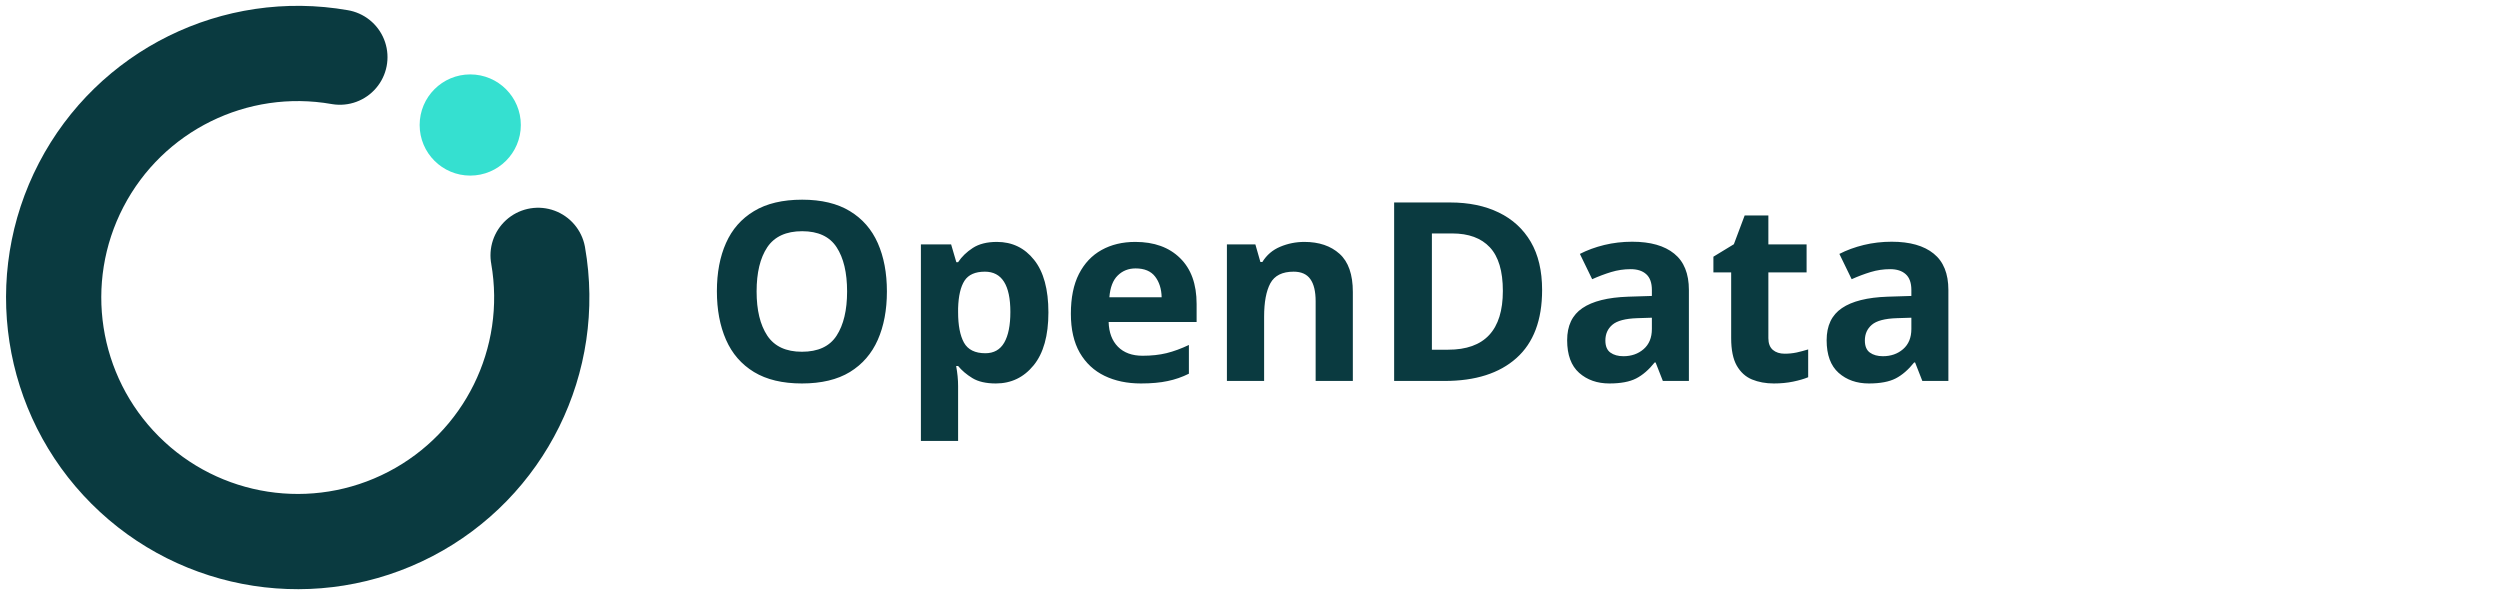
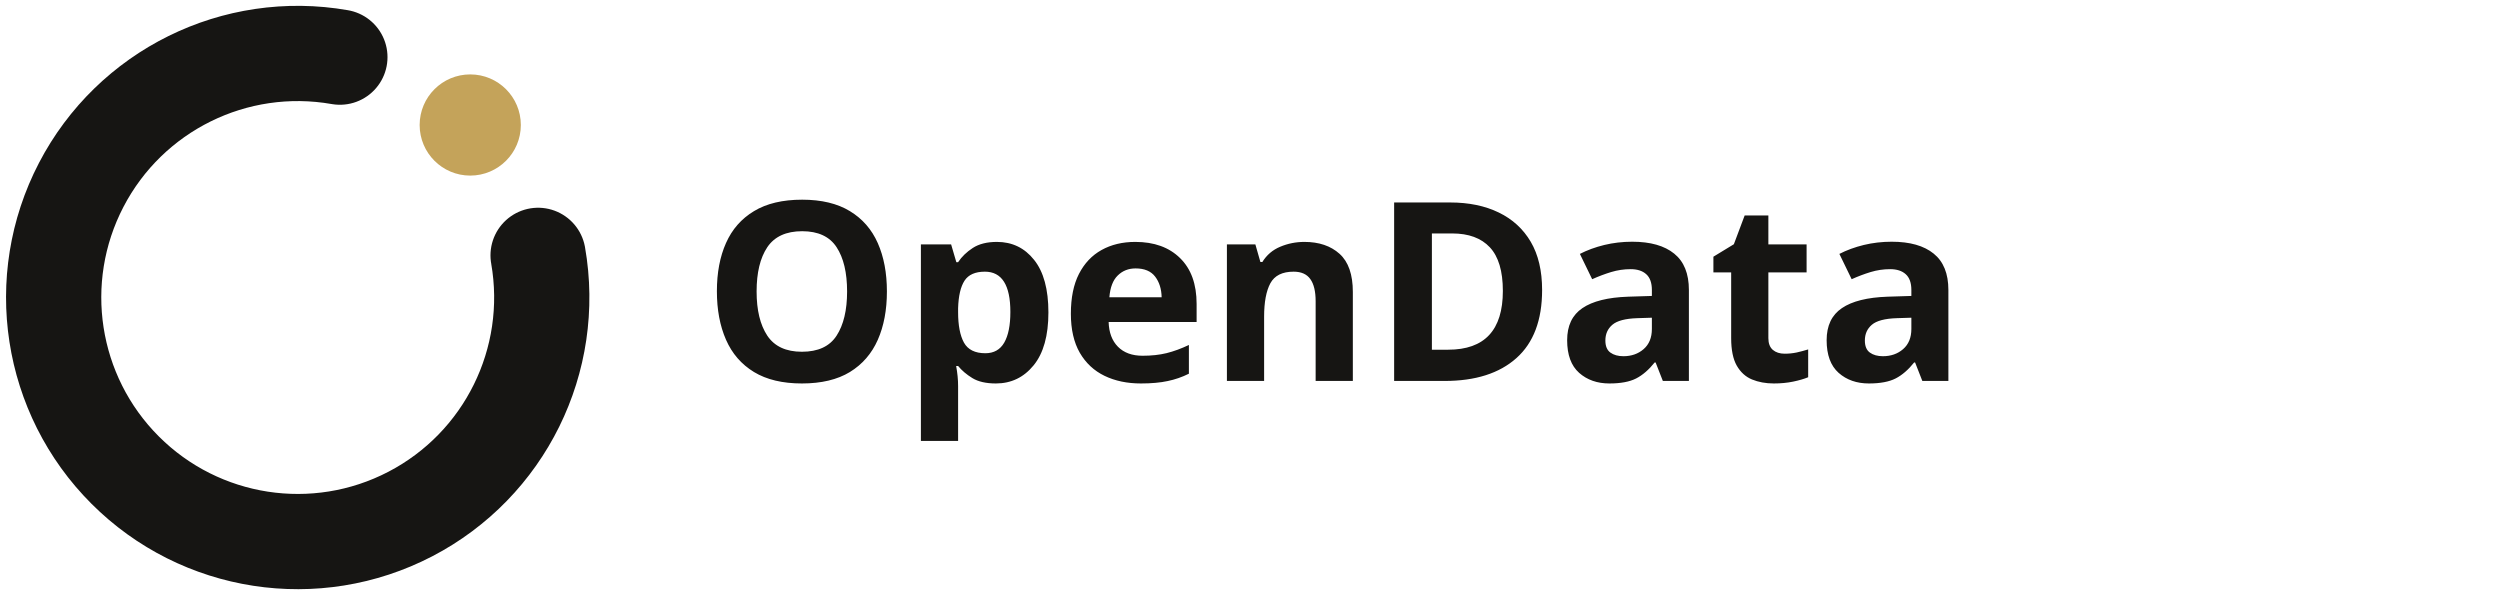
<svg xmlns="http://www.w3.org/2000/svg" viewBox="0 0 420 100" width="420" height="100" role="img" aria-label="OpenData">
-   <path d="M 57.1 9.6 A 41 41 0 1 0 90.4 42.9" fill="none" stroke="#0A3A40" stroke-width="16" stroke-linecap="round" />
-   <circle cx="79" cy="21" r="8.5" fill="#35E0D0" />
-   <text x="118" y="64" font-family="IBM Plex Sans, ui-sans-serif, system-ui, sans-serif" font-size="42" font-weight="600" fill="#0A3A40">OpenData</text>
+   <path d="M 57.1 9.6 A 41 41 0 1 0 90.4 42.9" fill="none" stroke="#161513" stroke-width="16" stroke-linecap="round" />
+   <circle cx="79" cy="21" r="8.5" fill="#C4A35A" />
+   <text x="118" y="64" font-family="IBM Plex Sans, ui-sans-serif, system-ui, sans-serif" font-size="42" font-weight="600" fill="#161513">OpenData</text>
</svg>
